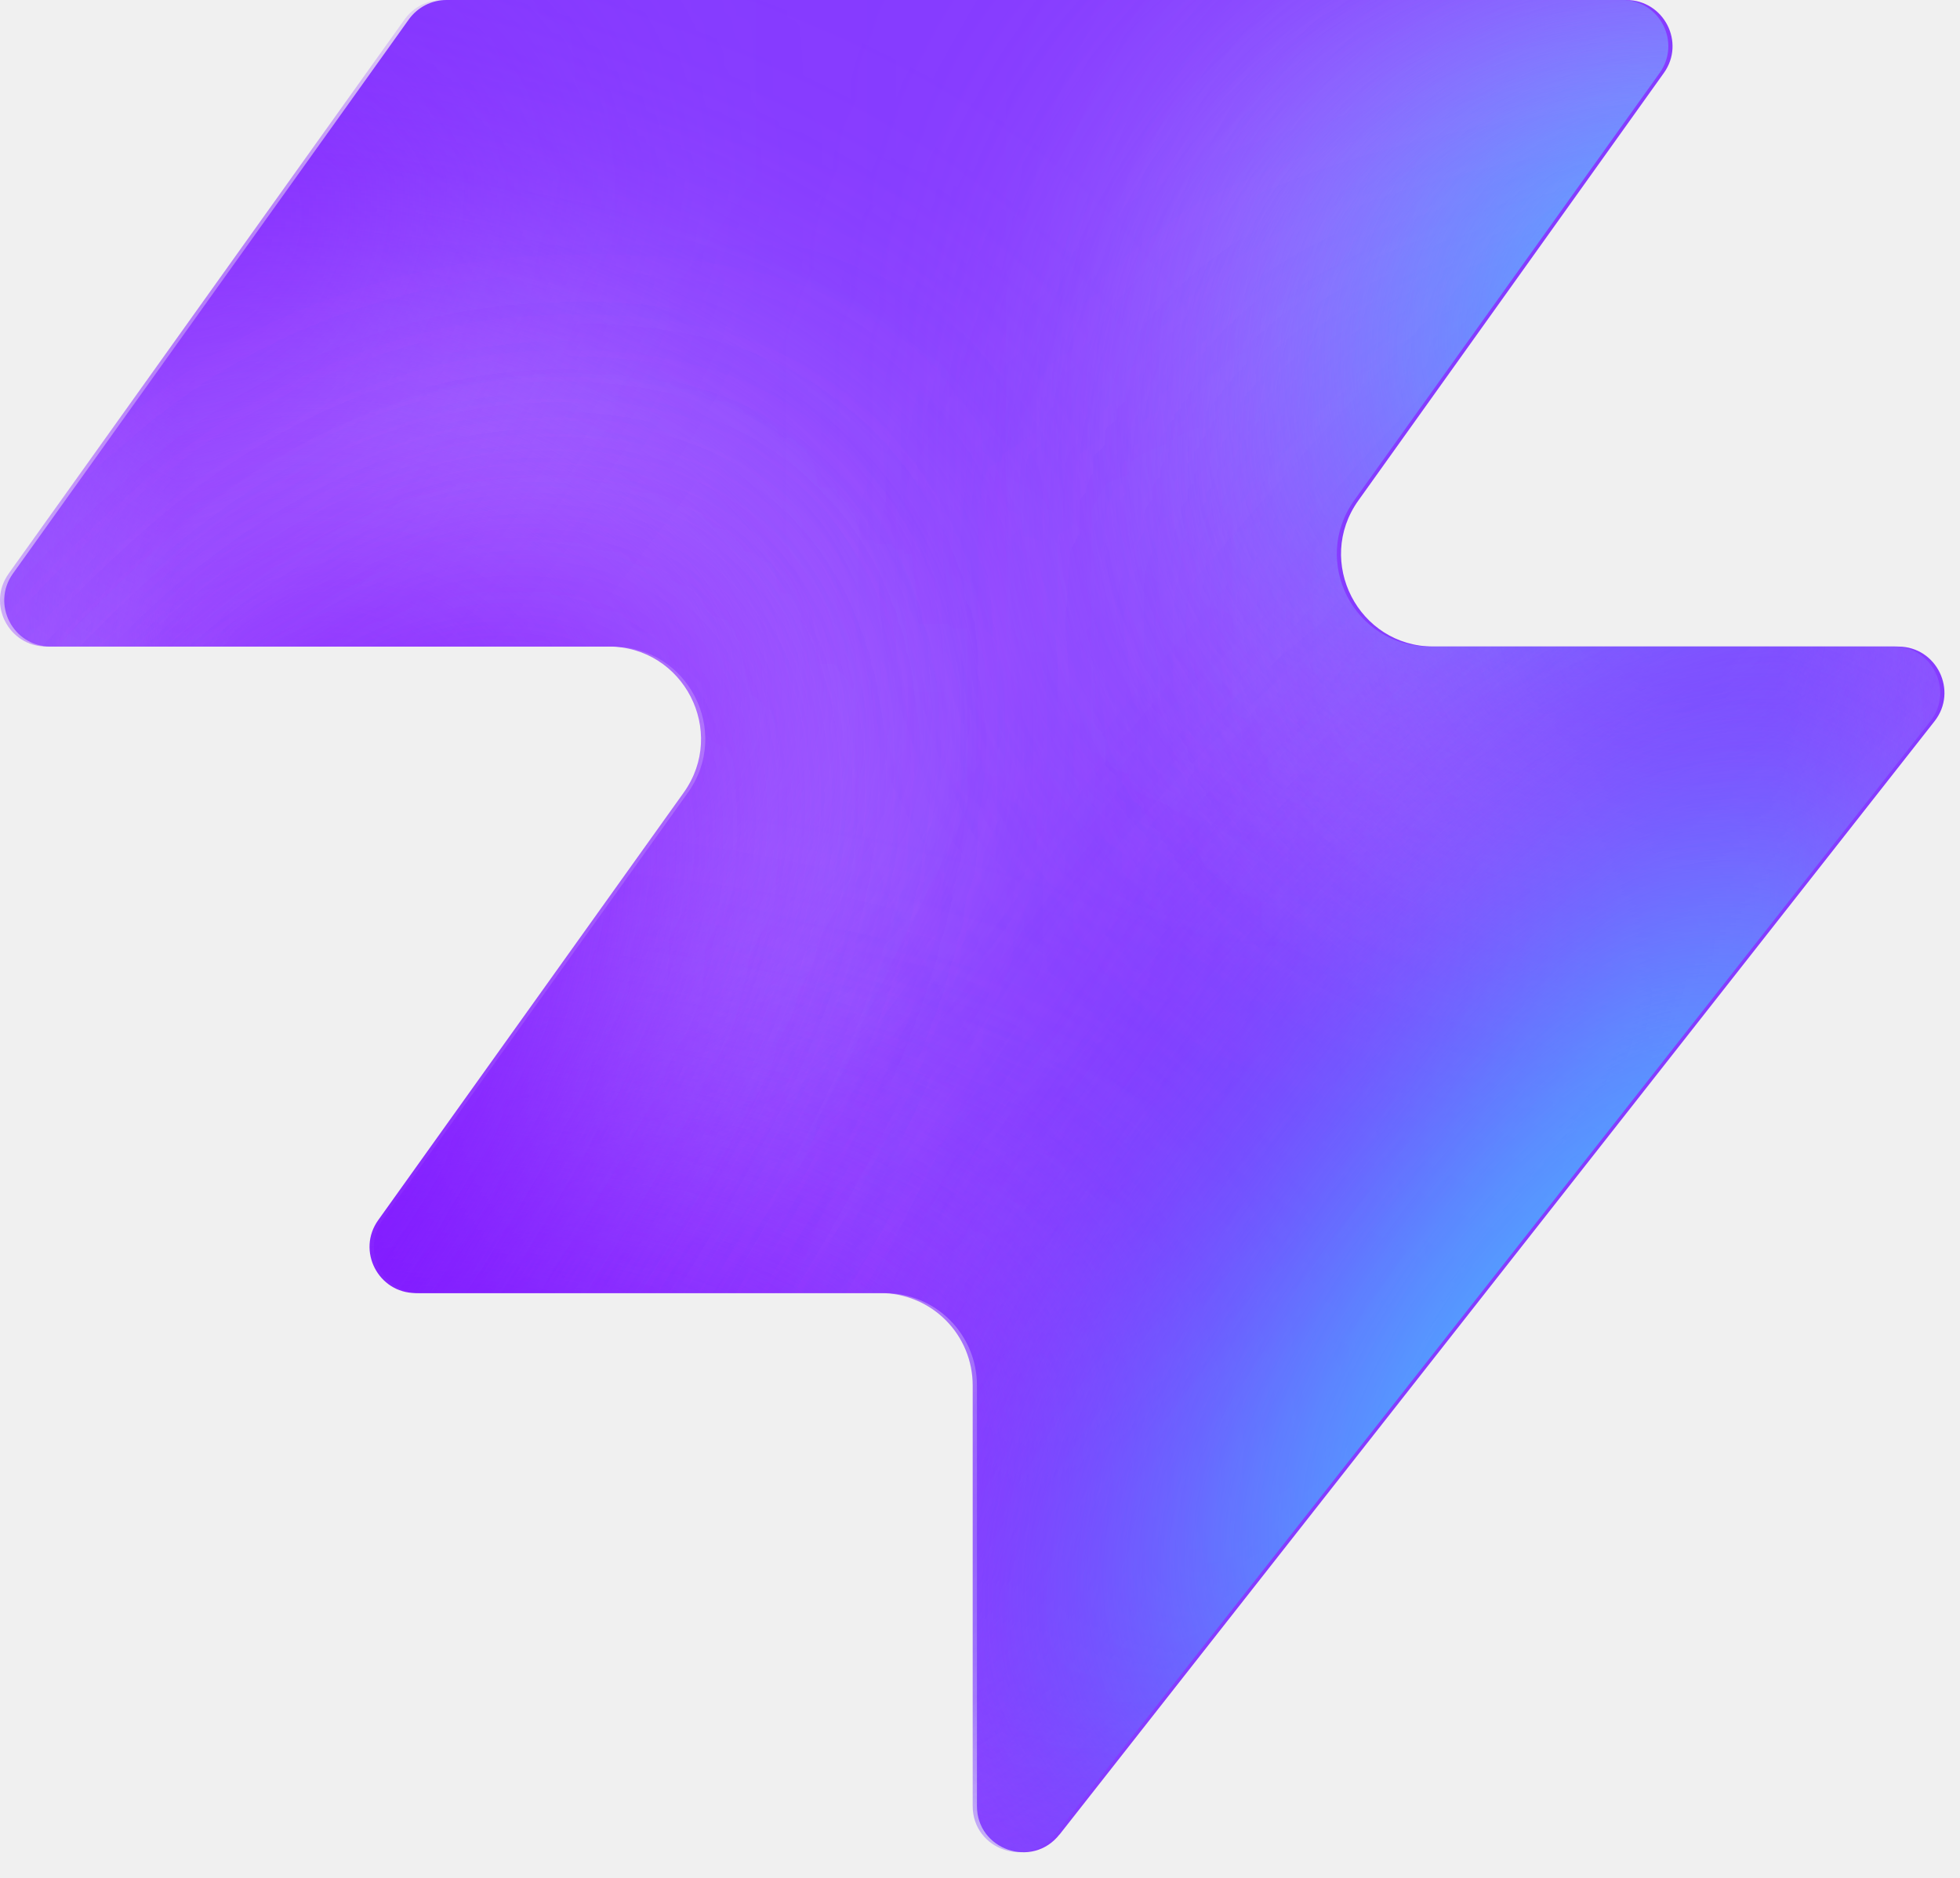
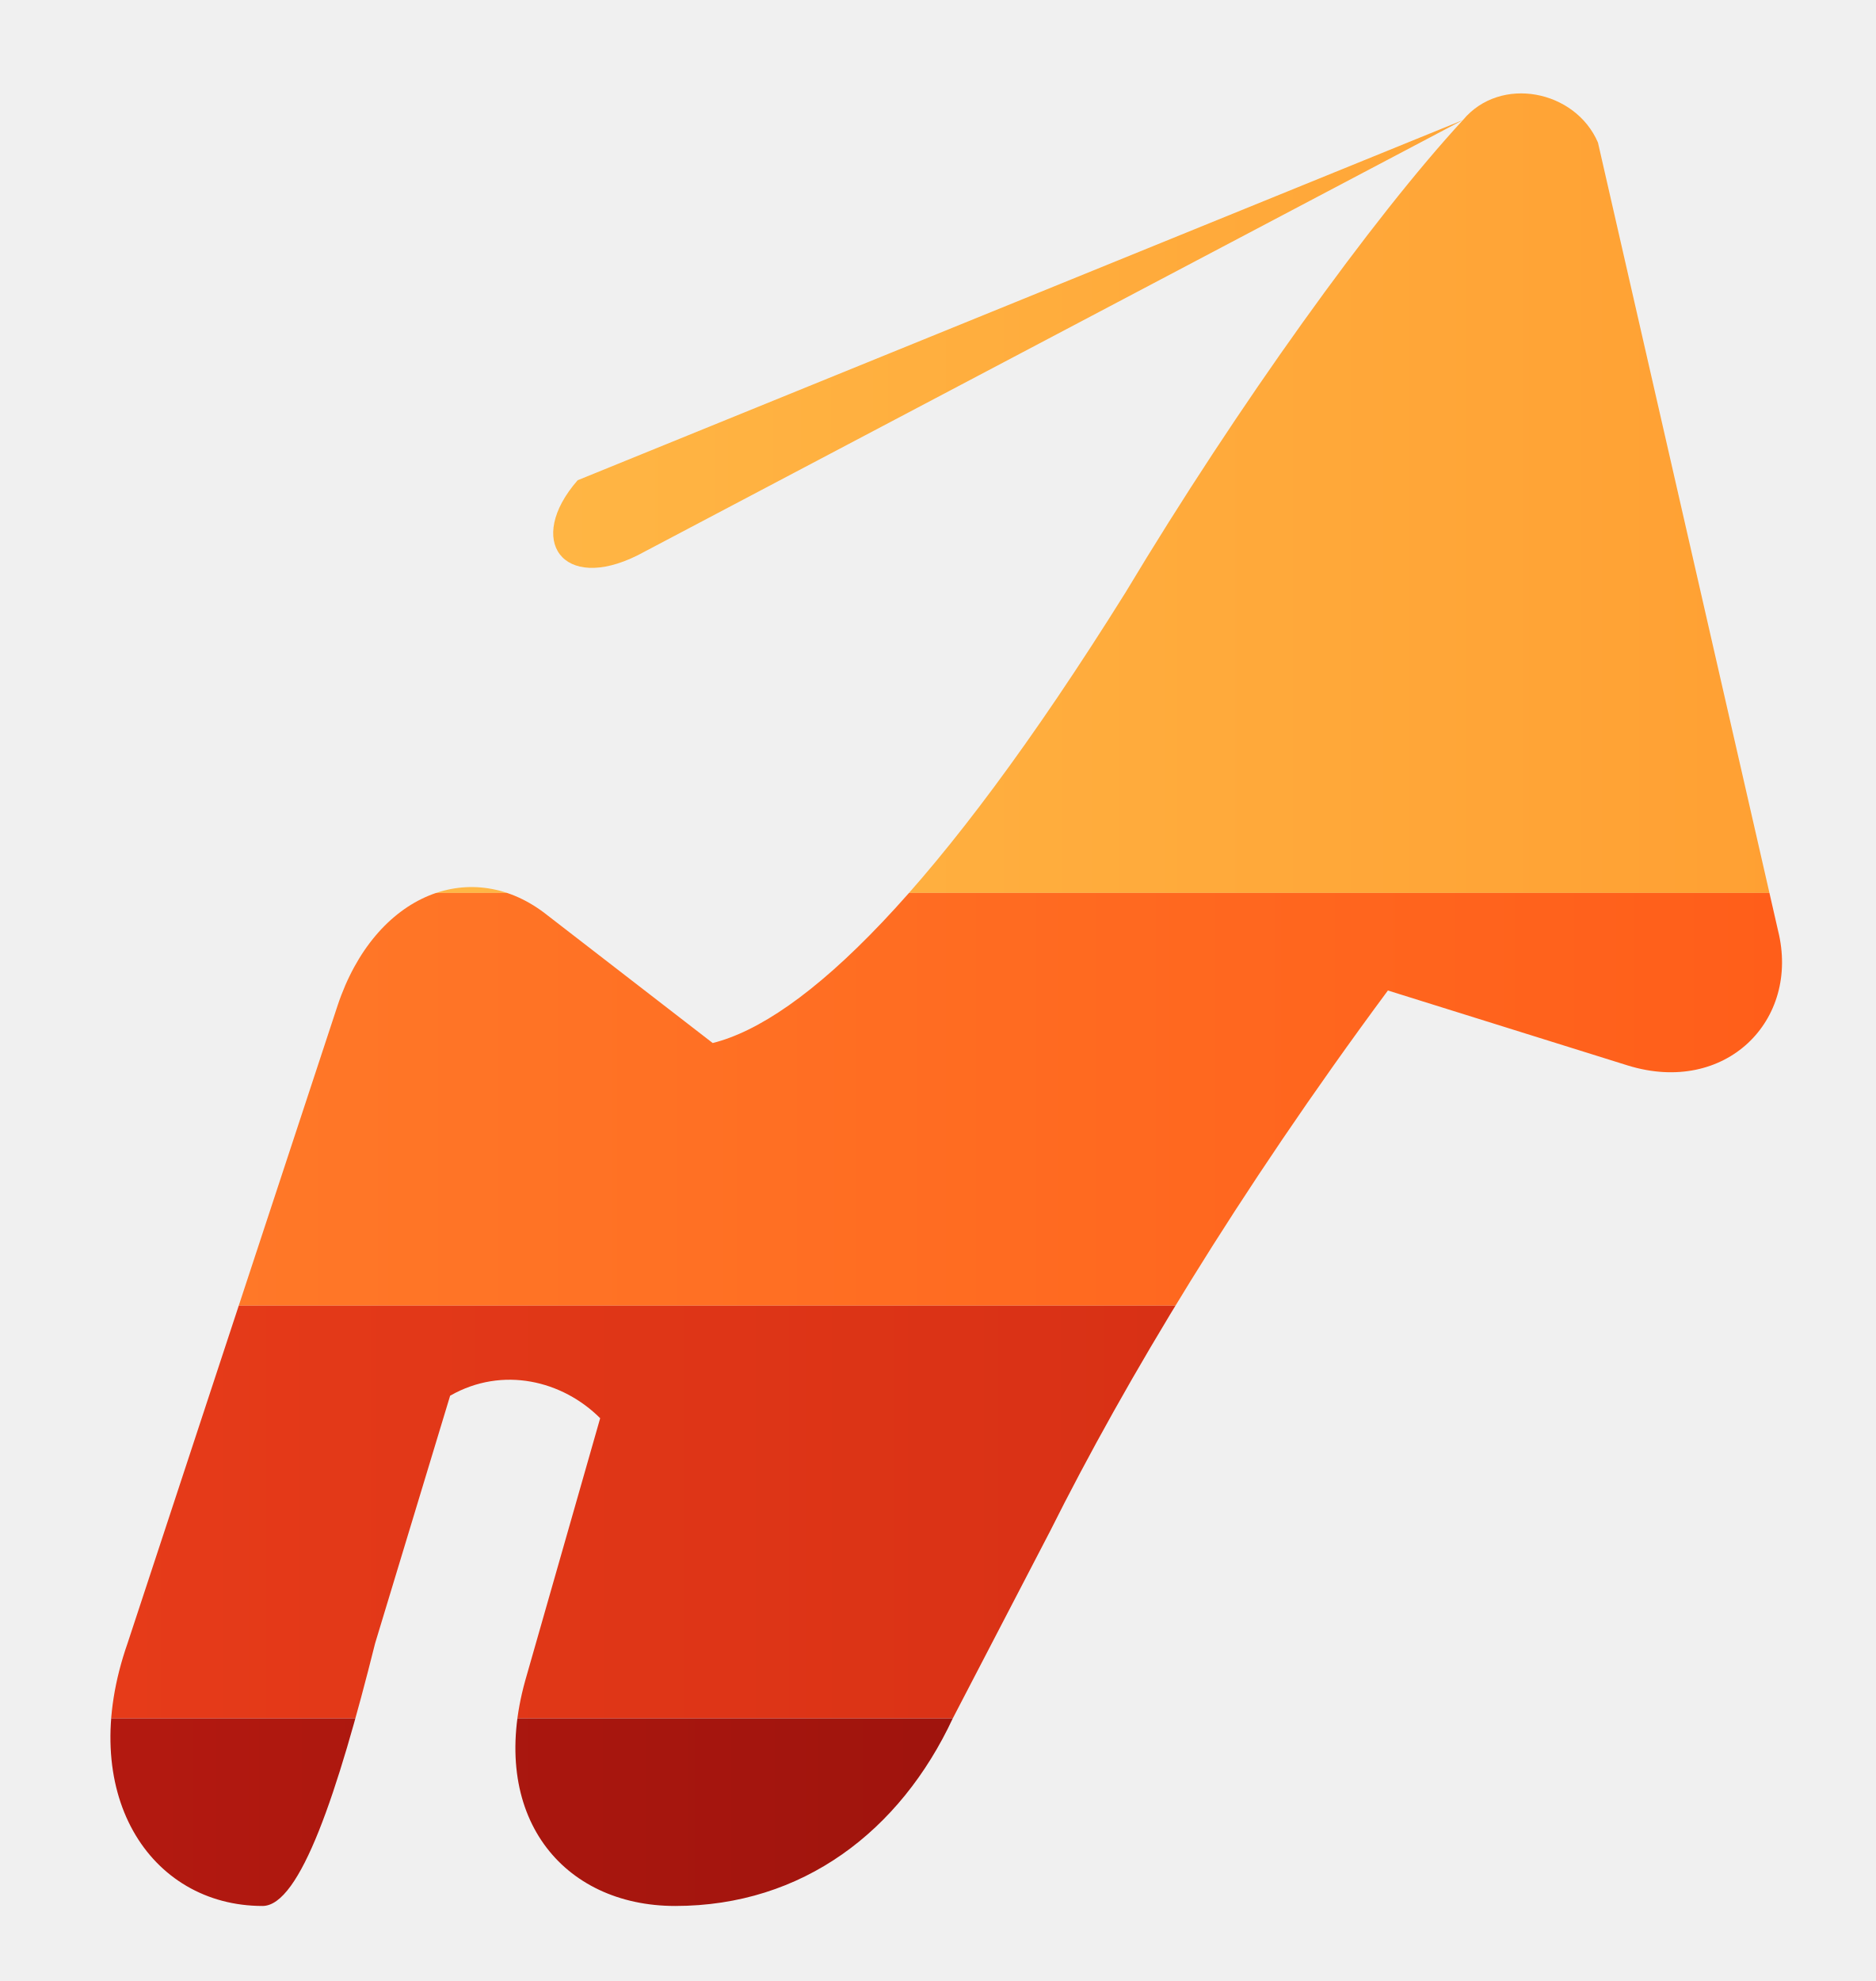
- <svg xmlns="http://www.w3.org/2000/svg" width="48" height="46" fill="none" viewBox="0 0 48 46">
-   <path fill="#863bff" d="M25.946 44.938c-.664.845-2.021.375-2.021-.698V33.937a2.26 2.26 0 0 0-2.262-2.262H10.287c-.92 0-1.456-1.04-.92-1.788l7.48-10.471c1.07-1.497 0-3.578-1.842-3.578H1.237c-.92 0-1.456-1.04-.92-1.788L10.013.474c.214-.297.556-.474.92-.474h28.894c.92 0 1.456 1.04.92 1.788l-7.48 10.471c-1.07 1.498 0 3.579 1.842 3.579h11.377c.943 0 1.473 1.088.89 1.83L25.947 44.94z" style="fill:#863bff;fill:color(display-p3 .525 .23 1);fill-opacity:1" />
-   <mask id="a" width="48" height="46" x="0" y="0" maskUnits="userSpaceOnUse" style="mask-type:alpha">
-     <path fill="#000" d="M25.842 44.938c-.664.844-2.021.375-2.021-.698V33.937a2.26 2.26 0 0 0-2.262-2.262H10.183c-.92 0-1.456-1.04-.92-1.788l7.48-10.471c1.07-1.498 0-3.579-1.842-3.579H1.133c-.92 0-1.456-1.04-.92-1.787L9.91.473c.214-.297.556-.474.92-.474h28.894c.92 0 1.456 1.04.92 1.788l-7.48 10.471c-1.07 1.498 0 3.578 1.842 3.578h11.377c.943 0 1.473 1.088.89 1.832L25.843 44.94z" style="fill:#000;fill-opacity:1" />
-   </mask>
-   <g mask="url(#a)">
-     <g filter="url(#b)">
-       <ellipse cx="5.508" cy="14.704" fill="#ede6ff" rx="5.508" ry="14.704" style="fill:#ede6ff;fill:color(display-p3 .927 .903 1);fill-opacity:1" transform="matrix(.00324 1 1 -.00324 -4.47 31.516)" />
-     </g>
-     <g filter="url(#c)">
-       <ellipse cx="10.399" cy="29.851" fill="#ede6ff" rx="10.399" ry="29.851" style="fill:#ede6ff;fill:color(display-p3 .927 .903 1);fill-opacity:1" transform="matrix(.00324 1 1 -.00324 -39.328 7.883)" />
-     </g>
-     <g filter="url(#d)">
-       <ellipse cx="5.508" cy="30.487" fill="#7e14ff" rx="5.508" ry="30.487" style="fill:#7e14ff;fill:color(display-p3 .492 .077 1);fill-opacity:1" transform="rotate(89.814 -25.913 -14.639)scale(1 -1)" />
-     </g>
-     <g filter="url(#e)">
-       <ellipse cx="5.508" cy="30.599" fill="#7e14ff" rx="5.508" ry="30.599" style="fill:#7e14ff;fill:color(display-p3 .492 .077 1);fill-opacity:1" transform="rotate(89.814 -32.644 -3.334)scale(1 -1)" />
-     </g>
-     <g filter="url(#f)">
-       <ellipse cx="5.508" cy="30.599" fill="#7e14ff" rx="5.508" ry="30.599" style="fill:#7e14ff;fill:color(display-p3 .492 .077 1);fill-opacity:1" transform="matrix(.00324 1 1 -.00324 -34.34 30.47)" />
-     </g>
-     <g filter="url(#g)">
-       <ellipse cx="14.072" cy="22.078" fill="#ede6ff" rx="14.072" ry="22.078" style="fill:#ede6ff;fill:color(display-p3 .927 .903 1);fill-opacity:1" transform="rotate(93.35 24.506 48.493)scale(-1 1)" />
-     </g>
-     <g filter="url(#h)">
-       <ellipse cx="3.47" cy="21.501" fill="#7e14ff" rx="3.47" ry="21.501" style="fill:#7e14ff;fill:color(display-p3 .492 .077 1);fill-opacity:1" transform="rotate(89.009 28.708 47.59)scale(-1 1)" />
-     </g>
-     <g filter="url(#i)">
-       <ellipse cx="3.47" cy="21.501" fill="#7e14ff" rx="3.47" ry="21.501" style="fill:#7e14ff;fill:color(display-p3 .492 .077 1);fill-opacity:1" transform="rotate(89.009 28.708 47.59)scale(-1 1)" />
-     </g>
-     <g filter="url(#j)">
-       <ellipse cx=".387" cy="8.972" fill="#7e14ff" rx="4.407" ry="29.108" style="fill:#7e14ff;fill:color(display-p3 .492 .077 1);fill-opacity:1" transform="rotate(39.51 .387 8.972)" />
-     </g>
-     <g filter="url(#k)">
-       <ellipse cx="47.523" cy="-6.092" fill="#7e14ff" rx="4.407" ry="29.108" style="fill:#7e14ff;fill:color(display-p3 .492 .077 1);fill-opacity:1" transform="rotate(37.892 47.523 -6.092)" />
-     </g>
-     <g filter="url(#l)">
-       <ellipse cx="41.412" cy="6.333" fill="#47bfff" rx="5.971" ry="9.665" style="fill:#47bfff;fill:color(display-p3 .28 .748 1);fill-opacity:1" transform="rotate(37.892 41.412 6.333)" />
-     </g>
-     <g filter="url(#m)">
-       <ellipse cx="-1.879" cy="38.332" fill="#7e14ff" rx="4.407" ry="29.108" style="fill:#7e14ff;fill:color(display-p3 .492 .077 1);fill-opacity:1" transform="rotate(37.892 -1.88 38.332)" />
-     </g>
-     <g filter="url(#n)">
-       <ellipse cx="-1.879" cy="38.332" fill="#7e14ff" rx="4.407" ry="29.108" style="fill:#7e14ff;fill:color(display-p3 .492 .077 1);fill-opacity:1" transform="rotate(37.892 -1.88 38.332)" />
-     </g>
-     <g filter="url(#o)">
-       <ellipse cx="35.651" cy="29.907" fill="#7e14ff" rx="4.407" ry="29.108" style="fill:#7e14ff;fill:color(display-p3 .492 .077 1);fill-opacity:1" transform="rotate(37.892 35.651 29.907)" />
-     </g>
-     <g filter="url(#p)">
-       <ellipse cx="38.418" cy="32.4" fill="#47bfff" rx="5.971" ry="15.297" style="fill:#47bfff;fill:color(display-p3 .28 .748 1);fill-opacity:1" transform="rotate(37.892 38.418 32.4)" />
-     </g>
-   </g>
+ <svg xmlns="http://www.w3.org/2000/svg" viewBox="275 106 250 264">
  <defs>
-     <filter id="b" width="60.045" height="41.654" x="-19.77" y="16.149" color-interpolation-filters="sRGB" filterUnits="userSpaceOnUse">
-       <feFlood flood-opacity="0" result="BackgroundImageFix" />
-       <feBlend in="SourceGraphic" in2="BackgroundImageFix" result="shape" />
-       <feGaussianBlur result="effect1_foregroundBlur_2002_17158" stdDeviation="7.659" />
-     </filter>
-     <filter id="c" width="90.34" height="51.437" x="-54.613" y="-7.533" color-interpolation-filters="sRGB" filterUnits="userSpaceOnUse">
-       <feFlood flood-opacity="0" result="BackgroundImageFix" />
-       <feBlend in="SourceGraphic" in2="BackgroundImageFix" result="shape" />
-       <feGaussianBlur result="effect1_foregroundBlur_2002_17158" stdDeviation="7.659" />
-     </filter>
-     <filter id="d" width="79.355" height="29.4" x="-49.64" y="2.03" color-interpolation-filters="sRGB" filterUnits="userSpaceOnUse">
-       <feFlood flood-opacity="0" result="BackgroundImageFix" />
-       <feBlend in="SourceGraphic" in2="BackgroundImageFix" result="shape" />
-       <feGaussianBlur result="effect1_foregroundBlur_2002_17158" stdDeviation="4.596" />
-     </filter>
-     <filter id="e" width="79.579" height="29.4" x="-45.045" y="20.029" color-interpolation-filters="sRGB" filterUnits="userSpaceOnUse">
-       <feFlood flood-opacity="0" result="BackgroundImageFix" />
-       <feBlend in="SourceGraphic" in2="BackgroundImageFix" result="shape" />
-       <feGaussianBlur result="effect1_foregroundBlur_2002_17158" stdDeviation="4.596" />
-     </filter>
-     <filter id="f" width="79.579" height="29.4" x="-43.513" y="21.178" color-interpolation-filters="sRGB" filterUnits="userSpaceOnUse">
-       <feFlood flood-opacity="0" result="BackgroundImageFix" />
-       <feBlend in="SourceGraphic" in2="BackgroundImageFix" result="shape" />
-       <feGaussianBlur result="effect1_foregroundBlur_2002_17158" stdDeviation="4.596" />
-     </filter>
-     <filter id="g" width="74.749" height="58.852" x="15.756" y="-17.901" color-interpolation-filters="sRGB" filterUnits="userSpaceOnUse">
-       <feFlood flood-opacity="0" result="BackgroundImageFix" />
-       <feBlend in="SourceGraphic" in2="BackgroundImageFix" result="shape" />
-       <feGaussianBlur result="effect1_foregroundBlur_2002_17158" stdDeviation="7.659" />
-     </filter>
-     <filter id="h" width="61.377" height="25.362" x="23.548" y="2.284" color-interpolation-filters="sRGB" filterUnits="userSpaceOnUse">
-       <feFlood flood-opacity="0" result="BackgroundImageFix" />
-       <feBlend in="SourceGraphic" in2="BackgroundImageFix" result="shape" />
-       <feGaussianBlur result="effect1_foregroundBlur_2002_17158" stdDeviation="4.596" />
-     </filter>
-     <filter id="i" width="61.377" height="25.362" x="23.548" y="2.284" color-interpolation-filters="sRGB" filterUnits="userSpaceOnUse">
-       <feFlood flood-opacity="0" result="BackgroundImageFix" />
-       <feBlend in="SourceGraphic" in2="BackgroundImageFix" result="shape" />
-       <feGaussianBlur result="effect1_foregroundBlur_2002_17158" stdDeviation="4.596" />
-     </filter>
-     <filter id="j" width="56.045" height="63.649" x="-27.636" y="-22.853" color-interpolation-filters="sRGB" filterUnits="userSpaceOnUse">
-       <feFlood flood-opacity="0" result="BackgroundImageFix" />
-       <feBlend in="SourceGraphic" in2="BackgroundImageFix" result="shape" />
-       <feGaussianBlur result="effect1_foregroundBlur_2002_17158" stdDeviation="4.596" />
-     </filter>
-     <filter id="k" width="54.814" height="64.646" x="20.116" y="-38.415" color-interpolation-filters="sRGB" filterUnits="userSpaceOnUse">
-       <feFlood flood-opacity="0" result="BackgroundImageFix" />
-       <feBlend in="SourceGraphic" in2="BackgroundImageFix" result="shape" />
-       <feGaussianBlur result="effect1_foregroundBlur_2002_17158" stdDeviation="4.596" />
-     </filter>
-     <filter id="l" width="33.541" height="35.313" x="24.641" y="-11.323" color-interpolation-filters="sRGB" filterUnits="userSpaceOnUse">
-       <feFlood flood-opacity="0" result="BackgroundImageFix" />
-       <feBlend in="SourceGraphic" in2="BackgroundImageFix" result="shape" />
-       <feGaussianBlur result="effect1_foregroundBlur_2002_17158" stdDeviation="4.596" />
-     </filter>
-     <filter id="m" width="54.814" height="64.646" x="-29.286" y="6.009" color-interpolation-filters="sRGB" filterUnits="userSpaceOnUse">
-       <feFlood flood-opacity="0" result="BackgroundImageFix" />
-       <feBlend in="SourceGraphic" in2="BackgroundImageFix" result="shape" />
-       <feGaussianBlur result="effect1_foregroundBlur_2002_17158" stdDeviation="4.596" />
-     </filter>
-     <filter id="n" width="54.814" height="64.646" x="-29.286" y="6.009" color-interpolation-filters="sRGB" filterUnits="userSpaceOnUse">
-       <feFlood flood-opacity="0" result="BackgroundImageFix" />
-       <feBlend in="SourceGraphic" in2="BackgroundImageFix" result="shape" />
-       <feGaussianBlur result="effect1_foregroundBlur_2002_17158" stdDeviation="4.596" />
-     </filter>
-     <filter id="o" width="54.814" height="64.646" x="8.244" y="-2.416" color-interpolation-filters="sRGB" filterUnits="userSpaceOnUse">
-       <feFlood flood-opacity="0" result="BackgroundImageFix" />
-       <feBlend in="SourceGraphic" in2="BackgroundImageFix" result="shape" />
-       <feGaussianBlur result="effect1_foregroundBlur_2002_17158" stdDeviation="4.596" />
-     </filter>
-     <filter id="p" width="39.409" height="43.623" x="18.713" y="10.588" color-interpolation-filters="sRGB" filterUnits="userSpaceOnUse">
-       <feFlood flood-opacity="0" result="BackgroundImageFix" />
-       <feBlend in="SourceGraphic" in2="BackgroundImageFix" result="shape" />
-       <feGaussianBlur result="effect1_foregroundBlur_2002_17158" stdDeviation="4.596" />
-     </filter>
+     <linearGradient id="fav-band1" x1="0" y1="0" x2="1" y2="0">
+       <stop offset="0%" stop-color="#FFBD4A" />
+       <stop offset="100%" stop-color="#FFA033" />
+     </linearGradient>
+     <linearGradient id="fav-band2" x1="0" y1="0" x2="1" y2="0">
+       <stop offset="0%" stop-color="#FF7A29" />
+       <stop offset="100%" stop-color="#FF5E1A" />
+     </linearGradient>
+     <linearGradient id="fav-band3" x1="0" y1="0" x2="1" y2="0">
+       <stop offset="0%" stop-color="#E63B19" />
+       <stop offset="100%" stop-color="#D02B13" />
+     </linearGradient>
+     <linearGradient id="fav-band4" x1="0" y1="0" x2="1" y2="0">
+       <stop offset="0%" stop-color="#B31910" />
+       <stop offset="100%" stop-color="#8C0F0A" />
+     </linearGradient>
+     <mask id="fav-band1-mask">
+       <rect x="0" y="0" width="800" height="225" fill="#ffffff" />
+     </mask>
+     <mask id="fav-band2-mask">
+       <rect x="0" y="225" width="800" height="55" fill="#ffffff" />
+     </mask>
+     <mask id="fav-band3-mask">
+       <rect x="0" y="280" width="800" height="55" fill="#ffffff" />
+     </mask>
+     <mask id="fav-band4-mask">
+       <rect x="0" y="335" width="800" height="165" fill="#ffffff" />
+     </mask>
  </defs>
+   <path d="M 310,360 C 295,360 285,345 292,325 L 320,240 C 325,225 338,220 348,228 L 370,245 C 382,242 400,225 425,185 C 440,160 458,135 470,122 C 475,116 485,118 488,125 L 512,230 C 515,242 505,252 492,248 L 460,238 C 440,265 425,290 415,310 L 402,335 C 395,350 382,360 365,360 C 350,360 340,348 345,330 L 355,295 C 350,290 342,288 335,292 L 325,325 C 320,345 315,360 310,360 Z M 470,122 L 360,180 C 350,185 345,178 352,170 L 470,122 Z" fill="url(#fav-band1)" mask="url(#fav-band1-mask)" />
+   <path d="M 310,360 C 295,360 285,345 292,325 L 320,240 C 325,225 338,220 348,228 L 370,245 C 382,242 400,225 425,185 C 440,160 458,135 470,122 C 475,116 485,118 488,125 L 512,230 C 515,242 505,252 492,248 L 460,238 C 440,265 425,290 415,310 L 402,335 C 395,350 382,360 365,360 C 350,360 340,348 345,330 L 355,295 C 350,290 342,288 335,292 L 325,325 C 320,345 315,360 310,360 Z" fill="url(#fav-band2)" mask="url(#fav-band2-mask)" />
+   <path d="M 310,360 C 295,360 285,345 292,325 L 320,240 C 325,225 338,220 348,228 L 370,245 C 382,242 400,225 425,185 C 440,160 458,135 470,122 C 475,116 485,118 488,125 L 512,230 C 515,242 505,252 492,248 L 460,238 C 440,265 425,290 415,310 L 402,335 C 395,350 382,360 365,360 C 350,360 340,348 345,330 L 355,295 C 350,290 342,288 335,292 L 325,325 C 320,345 315,360 310,360 Z" fill="url(#fav-band3)" mask="url(#fav-band3-mask)" />
+   <path d="M 310,360 C 295,360 285,345 292,325 L 320,240 C 325,225 338,220 348,228 L 370,245 C 382,242 400,225 425,185 C 440,160 458,135 470,122 C 475,116 485,118 488,125 L 512,230 C 515,242 505,252 492,248 L 460,238 C 440,265 425,290 415,310 L 402,335 C 395,350 382,360 365,360 C 350,360 340,348 345,330 L 355,295 C 350,290 342,288 335,292 L 325,325 C 320,345 315,360 310,360 Z" fill="url(#fav-band4)" mask="url(#fav-band4-mask)" />
</svg>
